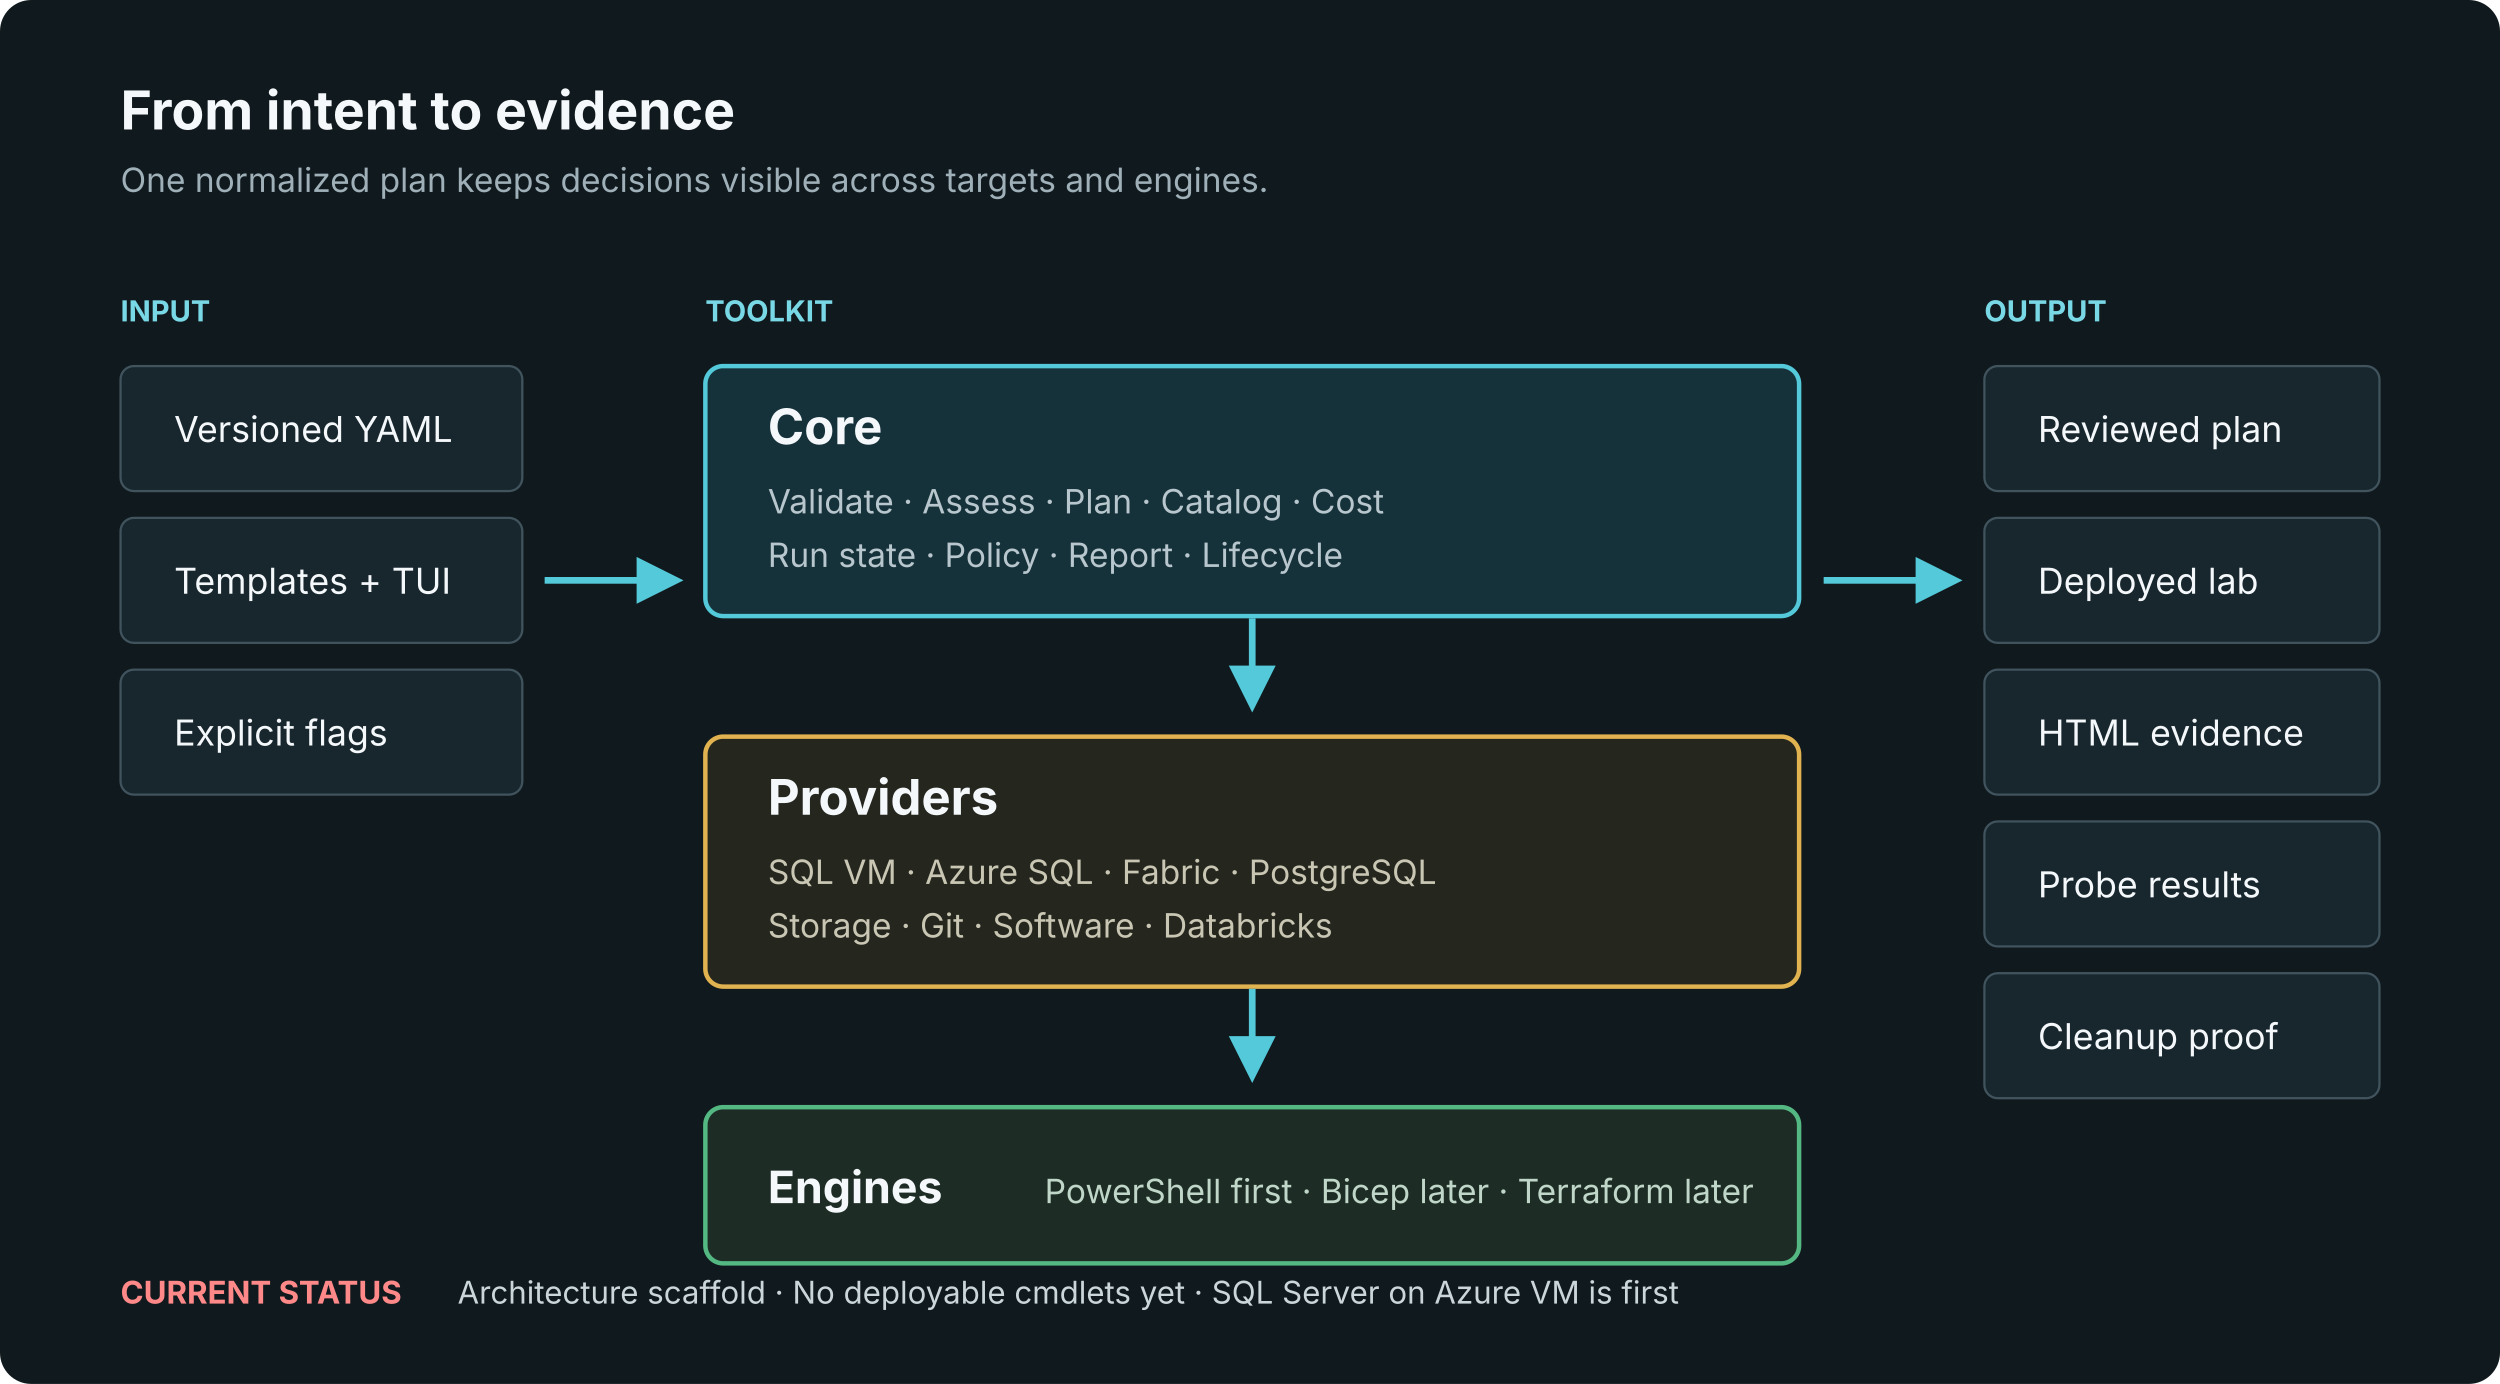
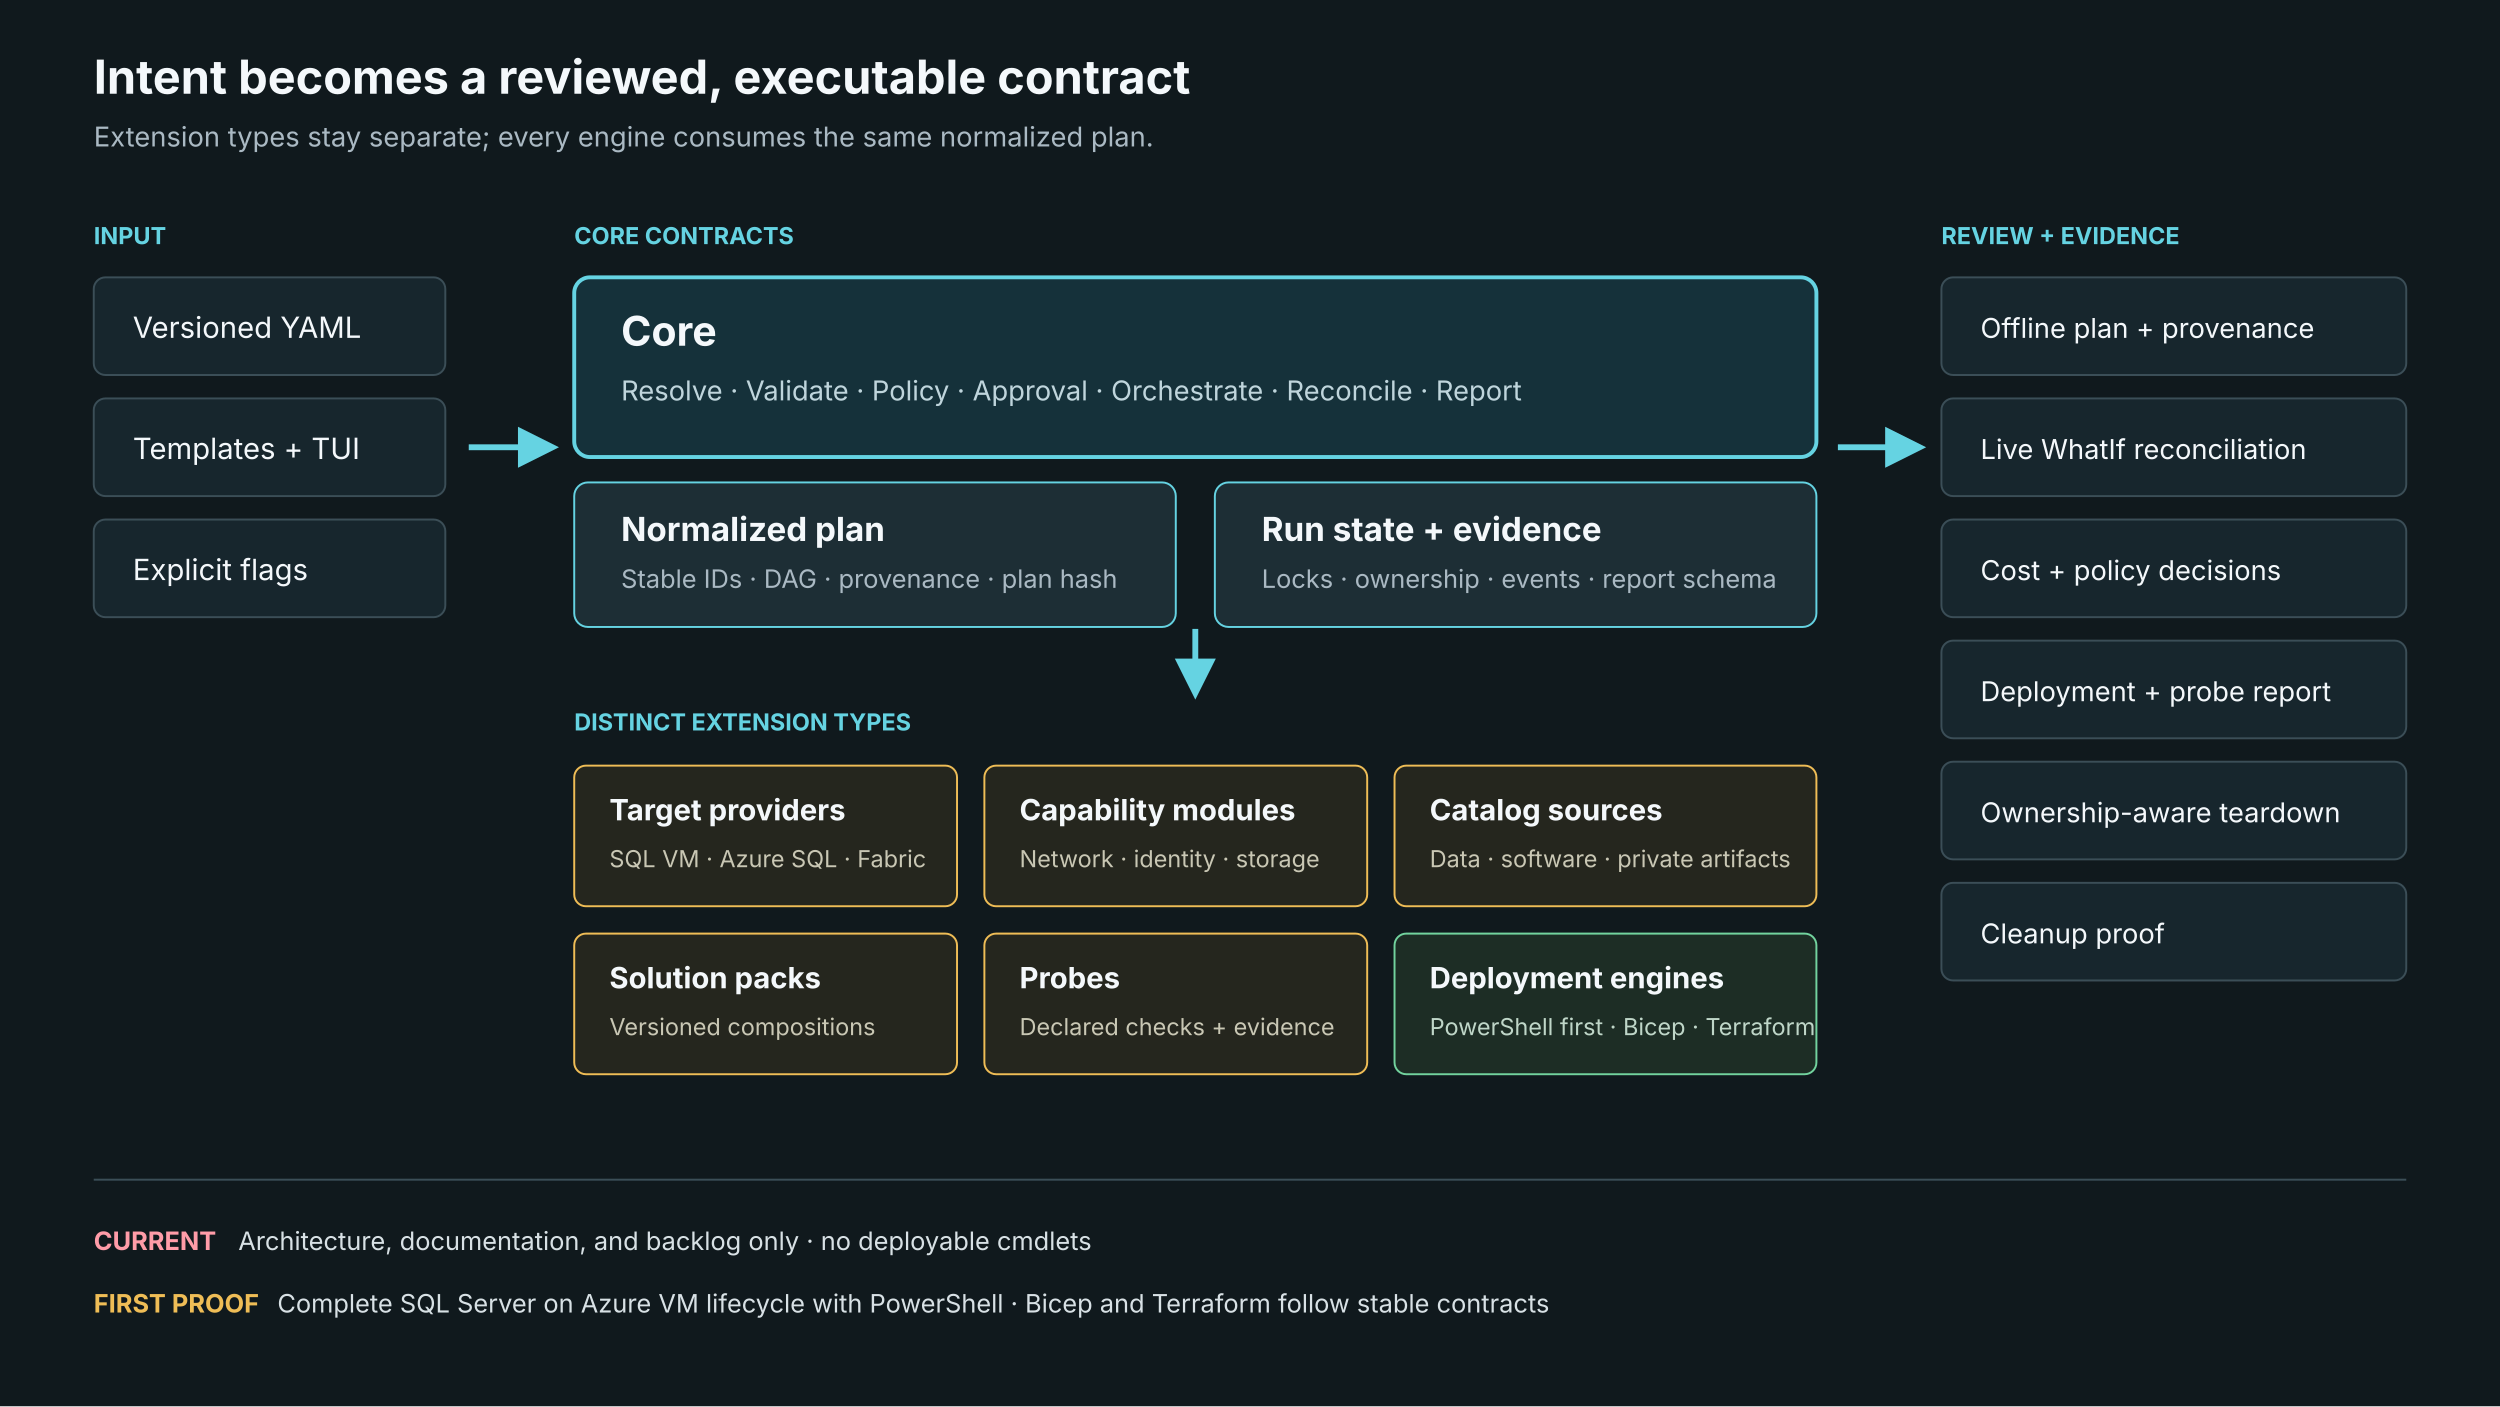
- <svg xmlns="http://www.w3.org/2000/svg" viewBox="0 0 1120 620" role="img" aria-labelledby="title description">
+ <svg xmlns="http://www.w3.org/2000/svg" viewBox="0 0 1280 720" role="img" aria-labelledby="title description">
  <defs>
    <marker id="arrow" viewBox="0 0 10 10" refX="8" refY="5" markerWidth="7" markerHeight="7" orient="auto-start-reverse">
-       <path d="M 0 0 L 10 5 L 0 10 z" fill="#53c9da" />
+       <path d="M 0 0 L 10 5 L 0 10 z" fill="#65d3e2" />
    </marker>
  </defs>
-   <rect width="1120" height="620" rx="14" fill="#10191d" />
-   <text x="54" y="58" fill="#f4f8fb" font-family="Inter,Segoe UI,sans-serif" font-size="24" font-weight="700">From intent to evidence</text>
-   <text x="54" y="86" fill="#9fb0b9" font-family="Inter,Segoe UI,sans-serif" font-size="15">One normalized plan keeps decisions visible across targets and engines.</text>
-   <text x="54" y="144" fill="#79d8e5" font-family="Inter,Segoe UI,sans-serif" font-size="13" font-weight="700">INPUT</text>
-   <g font-family="Inter,Segoe UI,sans-serif" font-size="16">
-     <rect x="54" y="164" width="180" height="56" rx="6" fill="#18272e" stroke="#41545e" />
-     <text x="78" y="198" fill="#f4f8fb">Versioned YAML</text>
-     <rect x="54" y="232" width="180" height="56" rx="6" fill="#18272e" stroke="#41545e" />
-     <text x="78" y="266" fill="#f4f8fb">Templates + TUI</text>
-     <rect x="54" y="300" width="180" height="56" rx="6" fill="#18272e" stroke="#41545e" />
-     <text x="78" y="334" fill="#f4f8fb">Explicit flags</text>
+   <rect width="1280" height="720" fill="#10191d" />
+   <text x="48" y="48" fill="#f4f8fb" font-family="Inter,Segoe UI,sans-serif" font-size="24" font-weight="700">Intent becomes a reviewed, executable contract</text>
+   <text x="48" y="75" fill="#aab9c3" font-family="Inter,Segoe UI,sans-serif" font-size="14">Extension types stay separate; every engine consumes the same normalized plan.</text>
+   <text x="48" y="125" fill="#65d3e2" font-family="Inter,Segoe UI,sans-serif" font-size="12" font-weight="700">INPUT</text>
+   <g font-family="Inter,Segoe UI,sans-serif" font-size="15">
+     <rect x="48" y="142" width="180" height="50" rx="6" fill="#17262d" stroke="#3b4e57" />
+     <text x="68" y="173" fill="#f4f8fb">Versioned YAML</text>
+     <rect x="48" y="204" width="180" height="50" rx="6" fill="#17262d" stroke="#3b4e57" />
+     <text x="68" y="235" fill="#f4f8fb">Templates + TUI</text>
+     <rect x="48" y="266" width="180" height="50" rx="6" fill="#17262d" stroke="#3b4e57" />
+     <text x="68" y="297" fill="#f4f8fb">Explicit flags</text>
  </g>
-   <path d="M 244 260 H 302" stroke="#53c9da" stroke-width="3" marker-end="url(#arrow)" />
-   <text x="316" y="144" fill="#79d8e5" font-family="Inter,Segoe UI,sans-serif" font-size="13" font-weight="700">TOOLKIT</text>
-   <rect x="316" y="164" width="490" height="112" rx="8" fill="#15313a" stroke="#53c9da" stroke-width="2" />
-   <text x="344" y="199" fill="#f4f8fb" font-family="Inter,Segoe UI,sans-serif" font-size="22" font-weight="700">Core</text>
-   <text x="344" y="230" fill="#b8c6cd" font-family="Inter,Segoe UI,sans-serif" font-size="15">Validate  ·  Assess  ·  Plan  ·  Catalog  ·  Cost</text>
-   <text x="344" y="254" fill="#b8c6cd" font-family="Inter,Segoe UI,sans-serif" font-size="15">Run state  ·  Policy  ·  Report  ·  Lifecycle</text>
-   <path d="M 561 277 V 315" stroke="#53c9da" stroke-width="3" marker-end="url(#arrow)" />
-   <rect x="316" y="330" width="490" height="112" rx="8" fill="#25261e" stroke="#e1b350" stroke-width="2" />
-   <text x="344" y="365" fill="#f4f8fb" font-family="Inter,Segoe UI,sans-serif" font-size="22" font-weight="700">Providers</text>
-   <text x="344" y="396" fill="#c9c7b4" font-family="Inter,Segoe UI,sans-serif" font-size="15">SQL VM  ·  Azure SQL  ·  Fabric  ·  PostgreSQL</text>
-   <text x="344" y="420" fill="#c9c7b4" font-family="Inter,Segoe UI,sans-serif" font-size="15">Storage  ·  Git  ·  Software  ·  Databricks</text>
-   <path d="M 561 443 V 481" stroke="#53c9da" stroke-width="3" marker-end="url(#arrow)" />
-   <rect x="316" y="496" width="490" height="70" rx="8" fill="#1d2d25" stroke="#54b883" stroke-width="2" />
-   <text x="344" y="539" fill="#f4f8fb" font-family="Inter,Segoe UI,sans-serif" font-size="20" font-weight="700">Engines</text>
-   <text x="468" y="539" fill="#bfd6c8" font-family="Inter,Segoe UI,sans-serif" font-size="15">PowerShell first  ·  Bicep later  ·  Terraform later</text>
-   <path d="M 817 260 H 875" stroke="#53c9da" stroke-width="3" marker-end="url(#arrow)" />
-   <text x="889" y="144" fill="#79d8e5" font-family="Inter,Segoe UI,sans-serif" font-size="13" font-weight="700">OUTPUT</text>
-   <g font-family="Inter,Segoe UI,sans-serif" font-size="16">
-     <rect x="889" y="164" width="177" height="56" rx="6" fill="#18272e" stroke="#41545e" />
-     <text x="913" y="198" fill="#f4f8fb">Reviewed plan</text>
-     <rect x="889" y="232" width="177" height="56" rx="6" fill="#18272e" stroke="#41545e" />
-     <text x="913" y="266" fill="#f4f8fb">Deployed lab</text>
-     <rect x="889" y="300" width="177" height="56" rx="6" fill="#18272e" stroke="#41545e" />
-     <text x="913" y="334" fill="#f4f8fb">HTML evidence</text>
-     <rect x="889" y="368" width="177" height="56" rx="6" fill="#18272e" stroke="#41545e" />
-     <text x="913" y="402" fill="#f4f8fb">Probe results</text>
-     <rect x="889" y="436" width="177" height="56" rx="6" fill="#18272e" stroke="#41545e" />
-     <text x="913" y="470" fill="#f4f8fb">Cleanup proof</text>
+   <path d="M 240 229 H 282" stroke="#65d3e2" stroke-width="3" marker-end="url(#arrow)" />
+   <text x="294" y="125" fill="#65d3e2" font-family="Inter,Segoe UI,sans-serif" font-size="12" font-weight="700">CORE CONTRACTS</text>
+   <rect x="294" y="142" width="636" height="92" rx="8" fill="#15313a" stroke="#65d3e2" stroke-width="2" />
+   <text x="318" y="177" fill="#f4f8fb" font-family="Inter,Segoe UI,sans-serif" font-size="21" font-weight="700">Core</text>
+   <text x="318" y="205" fill="#bfd5dc" font-family="Inter,Segoe UI,sans-serif" font-size="14">Resolve · Validate · Policy · Approval · Orchestrate · Reconcile · Report</text>
+   <rect x="294" y="247" width="308" height="74" rx="7" fill="#1d2e35" stroke="#65d3e2" />
+   <text x="318" y="277" fill="#f4f8fb" font-family="Inter,Segoe UI,sans-serif" font-size="17" font-weight="700">Normalized plan</text>
+   <text x="318" y="301" fill="#aab9c3" font-family="Inter,Segoe UI,sans-serif" font-size="13">Stable IDs · DAG · provenance · plan hash</text>
+   <rect x="622" y="247" width="308" height="74" rx="7" fill="#1d2e35" stroke="#65d3e2" />
+   <text x="646" y="277" fill="#f4f8fb" font-family="Inter,Segoe UI,sans-serif" font-size="17" font-weight="700">Run state + evidence</text>
+   <text x="646" y="301" fill="#aab9c3" font-family="Inter,Segoe UI,sans-serif" font-size="13">Locks · ownership · events · report schema</text>
+   <path d="M 612 322 V 354" stroke="#65d3e2" stroke-width="3" marker-end="url(#arrow)" />
+   <text x="294" y="374" fill="#65d3e2" font-family="Inter,Segoe UI,sans-serif" font-size="12" font-weight="700">DISTINCT EXTENSION TYPES</text>
+   <g font-family="Inter,Segoe UI,sans-serif">
+     <rect x="294" y="392" width="196" height="72" rx="6" fill="#25261e" stroke="#efbd56" />
+     <text x="312" y="420" fill="#f4f8fb" font-size="15" font-weight="700">Target providers</text>
+     <text x="312" y="444" fill="#c9c7b4" font-size="12">SQL VM · Azure SQL · Fabric</text>
+     <rect x="504" y="392" width="196" height="72" rx="6" fill="#25261e" stroke="#efbd56" />
+     <text x="522" y="420" fill="#f4f8fb" font-size="15" font-weight="700">Capability modules</text>
+     <text x="522" y="444" fill="#c9c7b4" font-size="12">Network · identity · storage</text>
+     <rect x="714" y="392" width="216" height="72" rx="6" fill="#25261e" stroke="#efbd56" />
+     <text x="732" y="420" fill="#f4f8fb" font-size="15" font-weight="700">Catalog sources</text>
+     <text x="732" y="444" fill="#c9c7b4" font-size="12">Data · software · private artifacts</text>
+     <rect x="294" y="478" width="196" height="72" rx="6" fill="#25261e" stroke="#efbd56" />
+     <text x="312" y="506" fill="#f4f8fb" font-size="15" font-weight="700">Solution packs</text>
+     <text x="312" y="530" fill="#c9c7b4" font-size="12">Versioned compositions</text>
+     <rect x="504" y="478" width="196" height="72" rx="6" fill="#25261e" stroke="#efbd56" />
+     <text x="522" y="506" fill="#f4f8fb" font-size="15" font-weight="700">Probes</text>
+     <text x="522" y="530" fill="#c9c7b4" font-size="12">Declared checks + evidence</text>
+     <rect x="714" y="478" width="216" height="72" rx="6" fill="#1d2d25" stroke="#72d39e" />
+     <text x="732" y="506" fill="#f4f8fb" font-size="15" font-weight="700">Deployment engines</text>
+     <text x="732" y="530" fill="#bfd6c8" font-size="12">PowerShell first · Bicep · Terraform</text>
  </g>
-   <text x="54" y="584" fill="#ff8989" font-family="Inter,Segoe UI,sans-serif" font-size="14" font-weight="700">CURRENT STATUS</text>
-   <text x="205" y="584" fill="#cbd6db" font-family="Inter,Segoe UI,sans-serif" font-size="14">Architecture scaffold · No deployable cmdlets yet · SQL Server on Azure VM is first</text>
+   <path d="M 941 229 H 982" stroke="#65d3e2" stroke-width="3" marker-end="url(#arrow)" />
+   <text x="994" y="125" fill="#65d3e2" font-family="Inter,Segoe UI,sans-serif" font-size="12" font-weight="700">REVIEW + EVIDENCE</text>
+   <g font-family="Inter,Segoe UI,sans-serif" font-size="14">
+     <rect x="994" y="142" width="238" height="50" rx="6" fill="#17262d" stroke="#3b4e57" />
+     <text x="1014" y="173" fill="#f4f8fb">Offline plan + provenance</text>
+     <rect x="994" y="204" width="238" height="50" rx="6" fill="#17262d" stroke="#3b4e57" />
+     <text x="1014" y="235" fill="#f4f8fb">Live WhatIf reconciliation</text>
+     <rect x="994" y="266" width="238" height="50" rx="6" fill="#17262d" stroke="#3b4e57" />
+     <text x="1014" y="297" fill="#f4f8fb">Cost + policy decisions</text>
+     <rect x="994" y="328" width="238" height="50" rx="6" fill="#17262d" stroke="#3b4e57" />
+     <text x="1014" y="359" fill="#f4f8fb">Deployment + probe report</text>
+     <rect x="994" y="390" width="238" height="50" rx="6" fill="#17262d" stroke="#3b4e57" />
+     <text x="1014" y="421" fill="#f4f8fb">Ownership-aware teardown</text>
+     <rect x="994" y="452" width="238" height="50" rx="6" fill="#17262d" stroke="#3b4e57" />
+     <text x="1014" y="483" fill="#f4f8fb">Cleanup proof</text>
+   </g>
+   <line x1="48" y1="604" x2="1232" y2="604" stroke="#3b4e57" />
+   <text x="48" y="640" fill="#ff9ca8" font-family="Inter,Segoe UI,sans-serif" font-size="13" font-weight="700">CURRENT</text>
+   <text x="122" y="640" fill="#d8e1e5" font-family="Inter,Segoe UI,sans-serif" font-size="13">Architecture, documentation, and backlog only · no deployable cmdlets</text>
+   <text x="48" y="672" fill="#efbd56" font-family="Inter,Segoe UI,sans-serif" font-size="13" font-weight="700">FIRST PROOF</text>
+   <text x="142" y="672" fill="#d8e1e5" font-family="Inter,Segoe UI,sans-serif" font-size="13">Complete SQL Server on Azure VM lifecycle with PowerShell · Bicep and Terraform follow stable contracts</text>
</svg>
